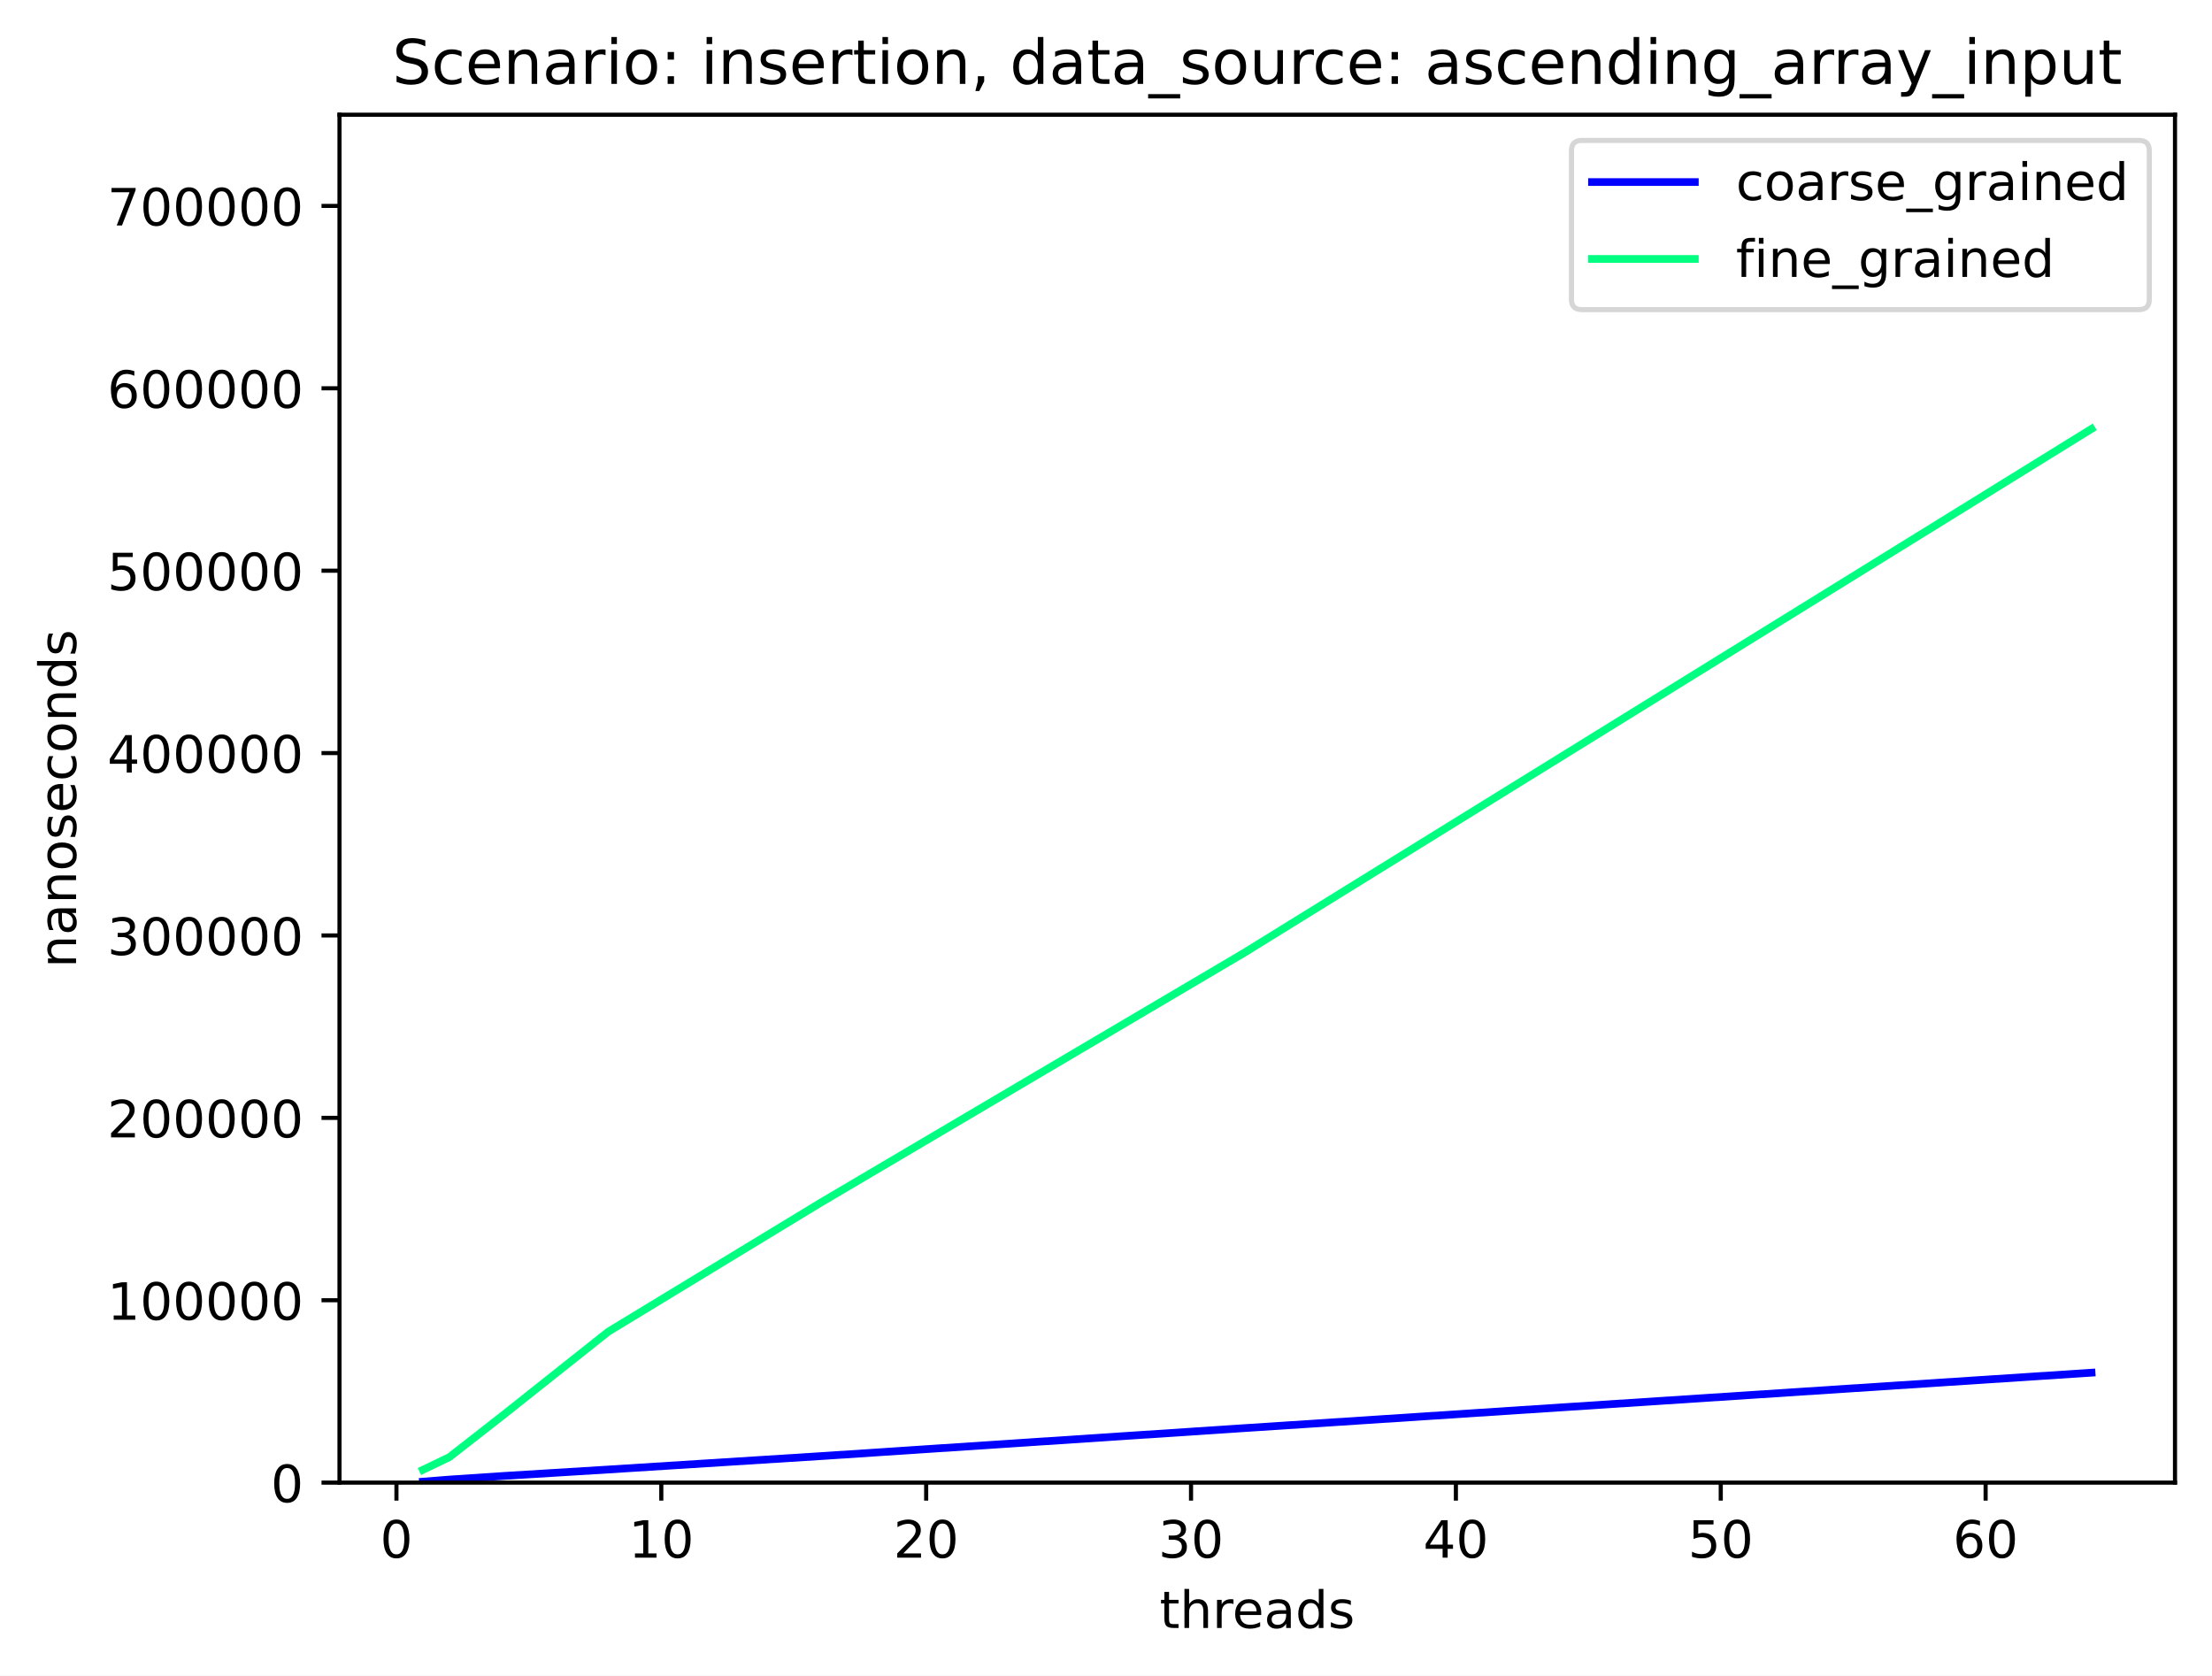
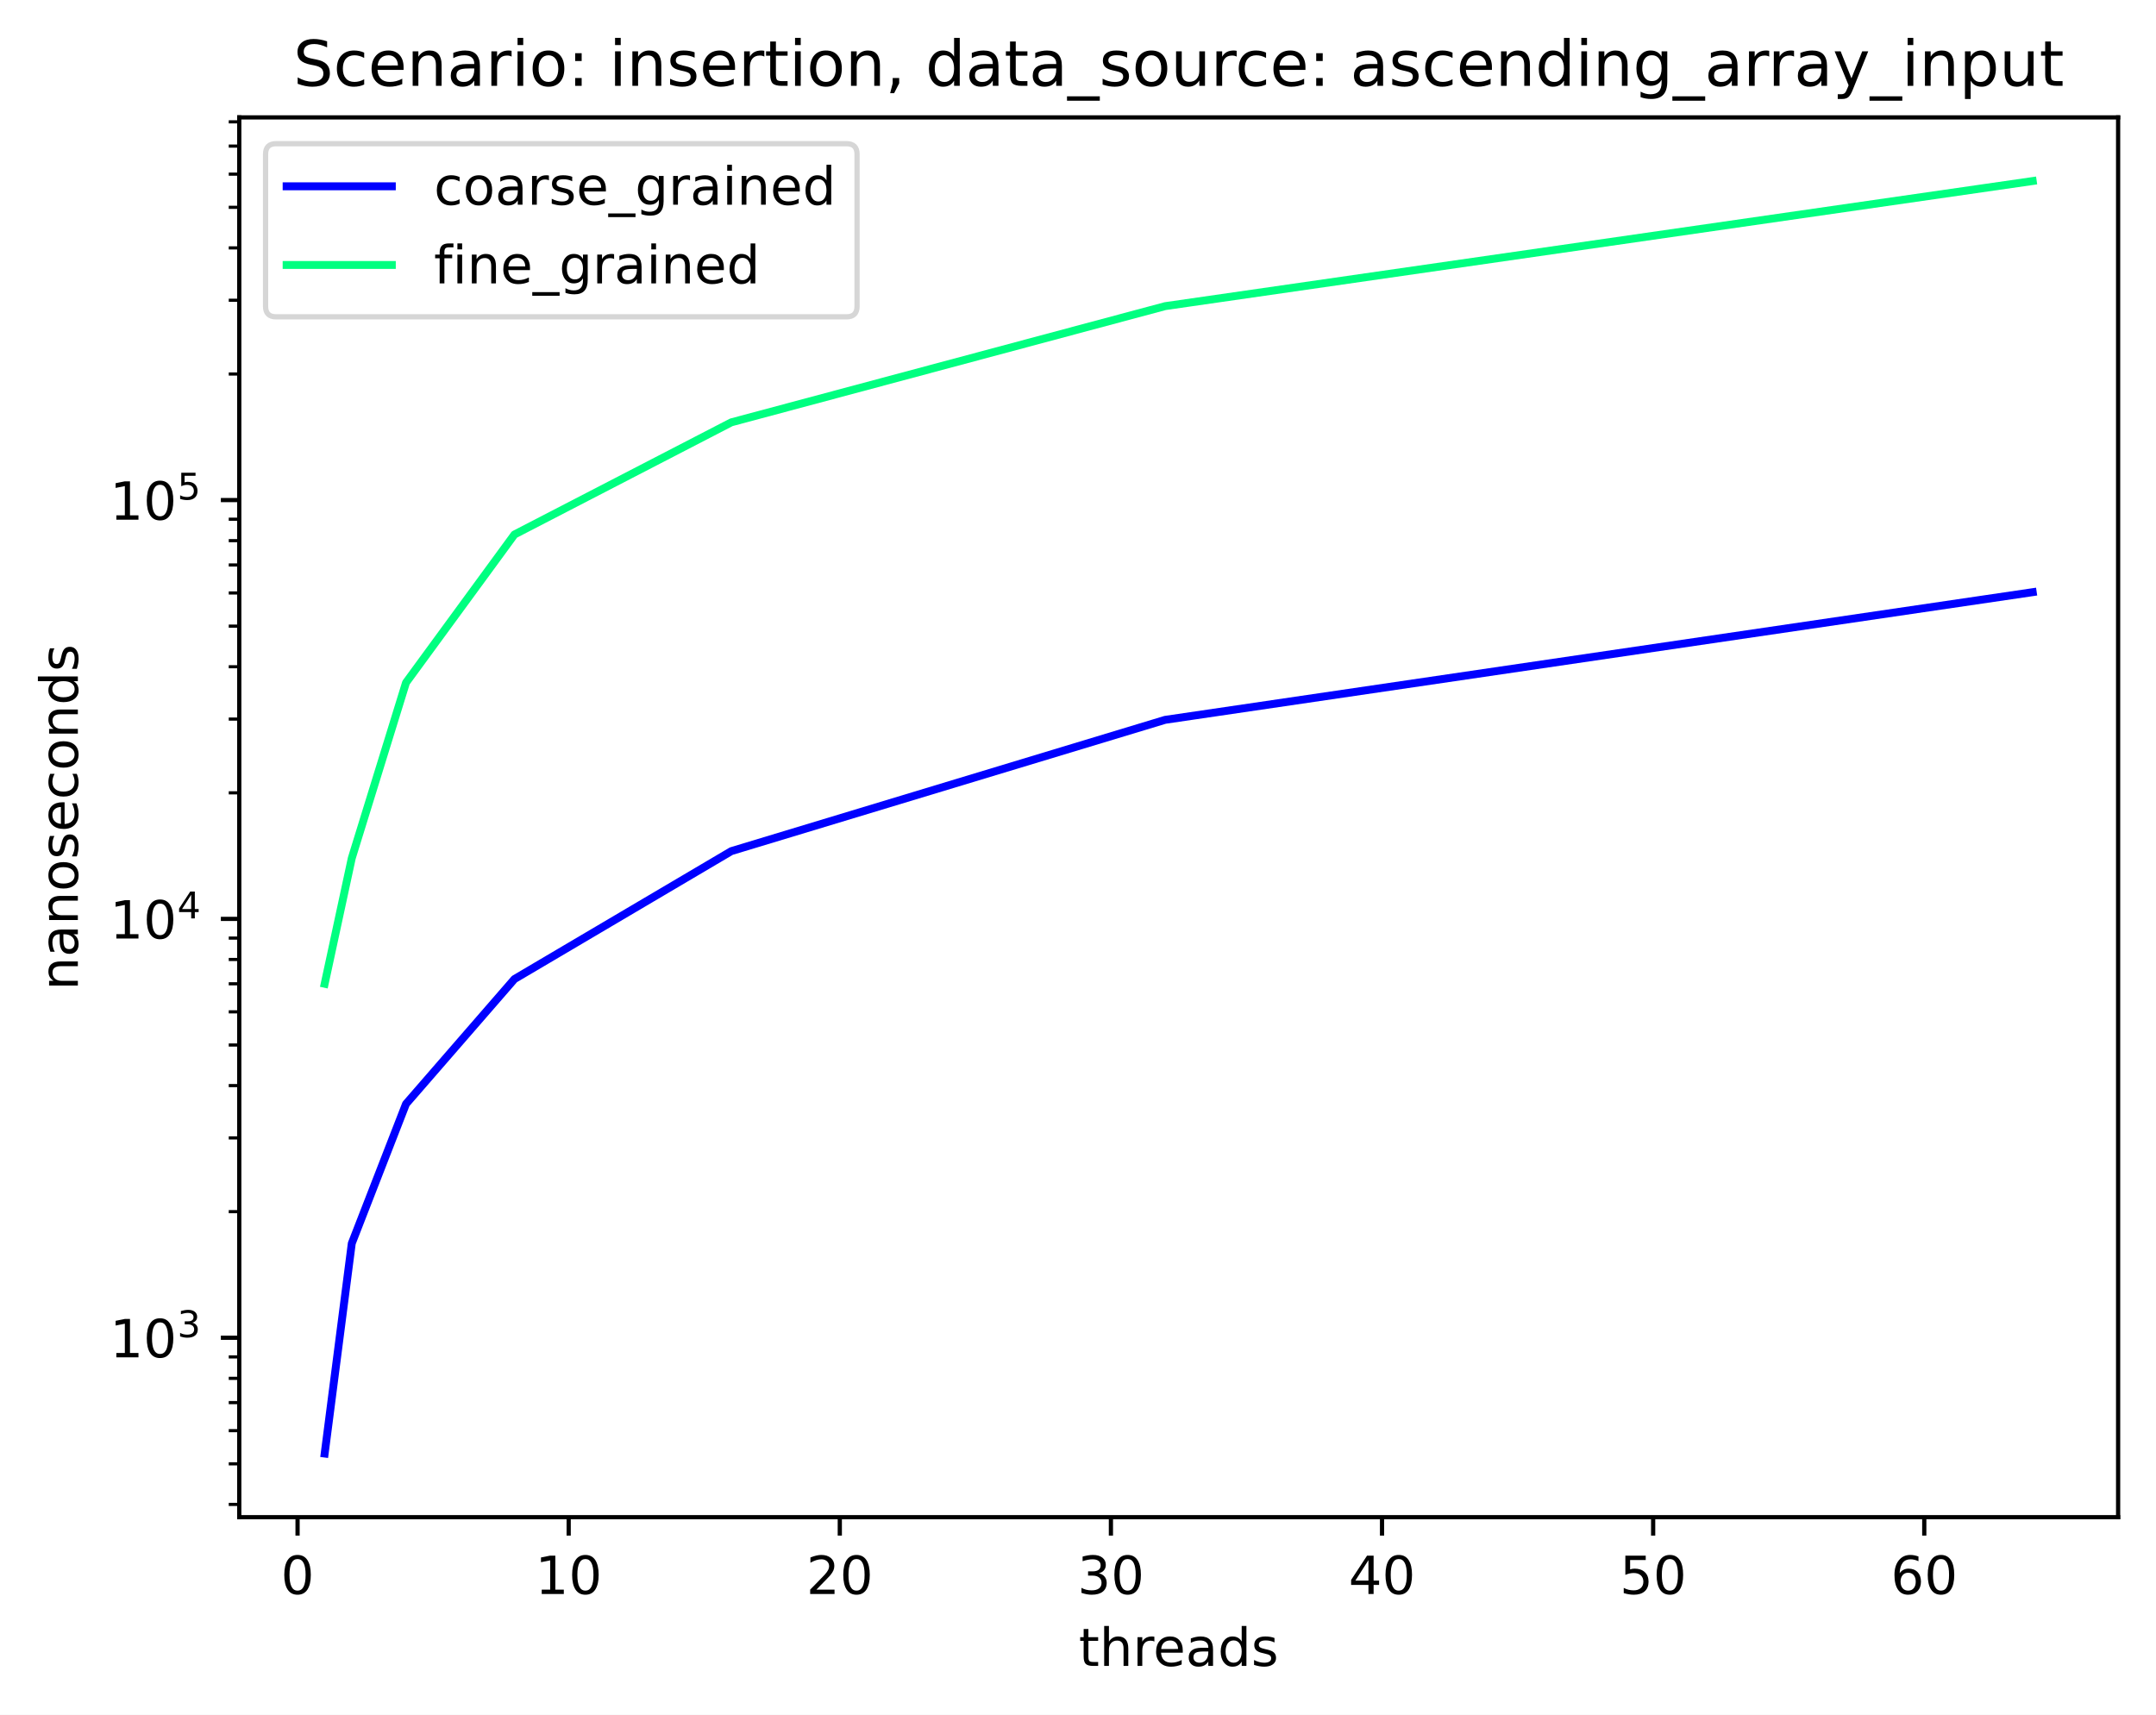
- <svg xmlns="http://www.w3.org/2000/svg" xmlns:xlink="http://www.w3.org/1999/xlink" height="325.986pt" version="1.1" viewBox="0 0 430.373 325.986" width="430.373pt">
+ <svg xmlns="http://www.w3.org/2000/svg" xmlns:xlink="http://www.w3.org/1999/xlink" height="325.986pt" version="1.1" viewBox="0 0 409.798 325.986" width="409.798pt">
  <defs>
    <style type="text/css">*{stroke-linecap:butt;stroke-linejoin:round;}</style>
  </defs>
  <g id="figure_1">
    <g id="patch_1">
-       <path d="M 0 325.986  L 430.373 325.986  L 430.373 0  L 0 0  z " style="fill:#ffffff;" />
+       <path d="M 0 325.986  L 409.798 325.986  L 409.798 0  L 0 0  z " style="fill:#ffffff;" />
    </g>
    <g id="axes_1">
      <g id="patch_2">
-         <path d="M 66.053 288.43  L 423.173 288.43  L 423.173 22.318  L 66.053 22.318  z " style="fill:#ffffff;" />
+         <path d="M 45.478 288.43  L 402.598 288.43  L 402.598 22.318  L 45.478 22.318  z " style="fill:#ffffff;" />
      </g>
      <g id="matplotlib.axis_1">
        <g id="xtick_1">
          <g id="line2d_1">
            <defs>
-               <path d="M 0 0  L 0 3.5  " id="m96fcfc1a68" style="stroke:#000000;stroke-width:0.8;" />
+               <path d="M 0 0  L 0 3.5  " id="mc94c760c18" style="stroke:#000000;stroke-width:0.8;" />
            </defs>
            <g>
-               <use style="stroke:#000000;stroke-width:0.8;" x="77.133" xlink:href="#m96fcfc1a68" y="288.43" />
+               <use style="stroke:#000000;stroke-width:0.8;" x="56.558" xlink:href="#mc94c760c18" y="288.43" />
            </g>
          </g>
          <g id="text_1">
-             <g transform="translate(73.95136 303.0286)scale(0.1 -0.1)">
+             <g transform="translate(53.37636 303.0286)scale(0.1 -0.1)">
              <defs>
                <path d="M 2034 4250  Q 1547 4250 1301 3770  Q 1056 3291 1056 2328  Q 1056 1369 1301 889  Q 1547 409 2034 409  Q 2525 409 2770 889  Q 3016 1369 3016 2328  Q 3016 3291 2770 3770  Q 2525 4250 2034 4250  z M 2034 4750  Q 2819 4750 3233 4129  Q 3647 3509 3647 2328  Q 3647 1150 3233 529  Q 2819 -91 2034 -91  Q 1250 -91 836 529  Q 422 1150 422 2328  Q 422 3509 836 4129  Q 1250 4750 2034 4750  z " id="DejaVuSans-30" transform="scale(0.015625)" />
              </defs>
              <use xlink:href="#DejaVuSans-30" />
            </g>
          </g>
        </g>
        <g id="xtick_2">
          <g id="line2d_2">
            <g>
-               <use style="stroke:#000000;stroke-width:0.8;" x="128.665" xlink:href="#m96fcfc1a68" y="288.43" />
+               <use style="stroke:#000000;stroke-width:0.8;" x="108.09" xlink:href="#mc94c760c18" y="288.43" />
            </g>
          </g>
          <g id="text_2">
-             <g transform="translate(122.3026 303.0286)scale(0.1 -0.1)">
+             <g transform="translate(101.7276 303.0286)scale(0.1 -0.1)">
              <defs>
                <path d="M 794 531  L 1825 531  L 1825 4091  L 703 3866  L 703 4441  L 1819 4666  L 2450 4666  L 2450 531  L 3481 531  L 3481 0  L 794 0  L 794 531  z " id="DejaVuSans-31" transform="scale(0.015625)" />
              </defs>
              <use xlink:href="#DejaVuSans-31" />
              <use x="63.623" xlink:href="#DejaVuSans-30" />
            </g>
          </g>
        </g>
        <g id="xtick_3">
          <g id="line2d_3">
            <g>
-               <use style="stroke:#000000;stroke-width:0.8;" x="180.198" xlink:href="#m96fcfc1a68" y="288.43" />
+               <use style="stroke:#000000;stroke-width:0.8;" x="159.623" xlink:href="#mc94c760c18" y="288.43" />
            </g>
          </g>
          <g id="text_3">
-             <g transform="translate(173.835 303.0286)scale(0.1 -0.1)">
+             <g transform="translate(153.26 303.0286)scale(0.1 -0.1)">
              <defs>
                <path d="M 1228 531  L 3431 531  L 3431 0  L 469 0  L 469 531  Q 828 903 1448 1529  Q 2069 2156 2228 2338  Q 2531 2678 2651 2914  Q 2772 3150 2772 3378  Q 2772 3750 2511 3984  Q 2250 4219 1831 4219  Q 1534 4219 1204 4116  Q 875 4013 500 3803  L 500 4441  Q 881 4594 1212 4672  Q 1544 4750 1819 4750  Q 2544 4750 2975 4387  Q 3406 4025 3406 3419  Q 3406 3131 3298 2873  Q 3191 2616 2906 2266  Q 2828 2175 2409 1742  Q 1991 1309 1228 531  z " id="DejaVuSans-32" transform="scale(0.015625)" />
              </defs>
              <use xlink:href="#DejaVuSans-32" />
              <use x="63.623" xlink:href="#DejaVuSans-30" />
            </g>
          </g>
        </g>
        <g id="xtick_4">
          <g id="line2d_4">
            <g>
-               <use style="stroke:#000000;stroke-width:0.8;" x="231.73" xlink:href="#m96fcfc1a68" y="288.43" />
+               <use style="stroke:#000000;stroke-width:0.8;" x="211.155" xlink:href="#mc94c760c18" y="288.43" />
            </g>
          </g>
          <g id="text_4">
-             <g transform="translate(225.3675 303.0286)scale(0.1 -0.1)">
+             <g transform="translate(204.7925 303.0286)scale(0.1 -0.1)">
              <defs>
                <path d="M 2597 2516  Q 3050 2419 3304 2112  Q 3559 1806 3559 1356  Q 3559 666 3084 287  Q 2609 -91 1734 -91  Q 1441 -91 1130 -33  Q 819 25 488 141  L 488 750  Q 750 597 1062 519  Q 1375 441 1716 441  Q 2309 441 2620 675  Q 2931 909 2931 1356  Q 2931 1769 2642 2001  Q 2353 2234 1838 2234  L 1294 2234  L 1294 2753  L 1863 2753  Q 2328 2753 2575 2939  Q 2822 3125 2822 3475  Q 2822 3834 2567 4026  Q 2313 4219 1838 4219  Q 1578 4219 1281 4162  Q 984 4106 628 3988  L 628 4550  Q 988 4650 1302 4700  Q 1616 4750 1894 4750  Q 2613 4750 3031 4423  Q 3450 4097 3450 3541  Q 3450 3153 3228 2886  Q 3006 2619 2597 2516  z " id="DejaVuSans-33" transform="scale(0.015625)" />
              </defs>
              <use xlink:href="#DejaVuSans-33" />
              <use x="63.623" xlink:href="#DejaVuSans-30" />
            </g>
          </g>
        </g>
        <g id="xtick_5">
          <g id="line2d_5">
            <g>
-               <use style="stroke:#000000;stroke-width:0.8;" x="283.262" xlink:href="#m96fcfc1a68" y="288.43" />
+               <use style="stroke:#000000;stroke-width:0.8;" x="262.687" xlink:href="#mc94c760c18" y="288.43" />
            </g>
          </g>
          <g id="text_5">
-             <g transform="translate(276.9 303.0286)scale(0.1 -0.1)">
+             <g transform="translate(256.325 303.0286)scale(0.1 -0.1)">
              <defs>
                <path d="M 2419 4116  L 825 1625  L 2419 1625  L 2419 4116  z M 2253 4666  L 3047 4666  L 3047 1625  L 3713 1625  L 3713 1100  L 3047 1100  L 3047 0  L 2419 0  L 2419 1100  L 313 1100  L 313 1709  L 2253 4666  z " id="DejaVuSans-34" transform="scale(0.015625)" />
              </defs>
              <use xlink:href="#DejaVuSans-34" />
              <use x="63.623" xlink:href="#DejaVuSans-30" />
            </g>
          </g>
        </g>
        <g id="xtick_6">
          <g id="line2d_6">
            <g>
-               <use style="stroke:#000000;stroke-width:0.8;" x="334.795" xlink:href="#m96fcfc1a68" y="288.43" />
+               <use style="stroke:#000000;stroke-width:0.8;" x="314.22" xlink:href="#mc94c760c18" y="288.43" />
            </g>
          </g>
          <g id="text_6">
-             <g transform="translate(328.4324 303.0286)scale(0.1 -0.1)">
+             <g transform="translate(307.8574 303.0286)scale(0.1 -0.1)">
              <defs>
                <path d="M 691 4666  L 3169 4666  L 3169 4134  L 1269 4134  L 1269 2991  Q 1406 3038 1543 3061  Q 1681 3084 1819 3084  Q 2600 3084 3056 2656  Q 3513 2228 3513 1497  Q 3513 744 3044 326  Q 2575 -91 1722 -91  Q 1428 -91 1123 -41  Q 819 9 494 109  L 494 744  Q 775 591 1075 516  Q 1375 441 1709 441  Q 2250 441 2565 725  Q 2881 1009 2881 1497  Q 2881 1984 2565 2268  Q 2250 2553 1709 2553  Q 1456 2553 1204 2497  Q 953 2441 691 2322  L 691 4666  z " id="DejaVuSans-35" transform="scale(0.015625)" />
              </defs>
              <use xlink:href="#DejaVuSans-35" />
              <use x="63.623" xlink:href="#DejaVuSans-30" />
            </g>
          </g>
        </g>
        <g id="xtick_7">
          <g id="line2d_7">
            <g>
-               <use style="stroke:#000000;stroke-width:0.8;" x="386.327" xlink:href="#m96fcfc1a68" y="288.43" />
+               <use style="stroke:#000000;stroke-width:0.8;" x="365.752" xlink:href="#mc94c760c18" y="288.43" />
            </g>
          </g>
          <g id="text_7">
-             <g transform="translate(379.9649 303.0286)scale(0.1 -0.1)">
+             <g transform="translate(359.3899 303.0286)scale(0.1 -0.1)">
              <defs>
                <path d="M 2113 2584  Q 1688 2584 1439 2293  Q 1191 2003 1191 1497  Q 1191 994 1439 701  Q 1688 409 2113 409  Q 2538 409 2786 701  Q 3034 994 3034 1497  Q 3034 2003 2786 2293  Q 2538 2584 2113 2584  z M 3366 4563  L 3366 3988  Q 3128 4100 2886 4159  Q 2644 4219 2406 4219  Q 1781 4219 1451 3797  Q 1122 3375 1075 2522  Q 1259 2794 1537 2939  Q 1816 3084 2150 3084  Q 2853 3084 3261 2657  Q 3669 2231 3669 1497  Q 3669 778 3244 343  Q 2819 -91 2113 -91  Q 1303 -91 875 529  Q 447 1150 447 2328  Q 447 3434 972 4092  Q 1497 4750 2381 4750  Q 2619 4750 2861 4703  Q 3103 4656 3366 4563  z " id="DejaVuSans-36" transform="scale(0.015625)" />
              </defs>
              <use xlink:href="#DejaVuSans-36" />
              <use x="63.623" xlink:href="#DejaVuSans-30" />
            </g>
          </g>
        </g>
        <g id="text_8">
-           <g transform="translate(225.6217 316.7067)scale(0.1 -0.1)">
+           <g transform="translate(205.0467 316.7067)scale(0.1 -0.1)">
            <defs>
              <path d="M 1172 4494  L 1172 3500  L 2356 3500  L 2356 3053  L 1172 3053  L 1172 1153  Q 1172 725 1289 603  Q 1406 481 1766 481  L 2356 481  L 2356 0  L 1766 0  Q 1100 0 847 248  Q 594 497 594 1153  L 594 3053  L 172 3053  L 172 3500  L 594 3500  L 594 4494  L 1172 4494  z " id="DejaVuSans-74" transform="scale(0.015625)" />
              <path d="M 3513 2113  L 3513 0  L 2938 0  L 2938 2094  Q 2938 2591 2744 2837  Q 2550 3084 2163 3084  Q 1697 3084 1428 2787  Q 1159 2491 1159 1978  L 1159 0  L 581 0  L 581 4863  L 1159 4863  L 1159 2956  Q 1366 3272 1645 3428  Q 1925 3584 2291 3584  Q 2894 3584 3203 3211  Q 3513 2838 3513 2113  z " id="DejaVuSans-68" transform="scale(0.015625)" />
              <path d="M 2631 2963  Q 2534 3019 2420 3045  Q 2306 3072 2169 3072  Q 1681 3072 1420 2755  Q 1159 2438 1159 1844  L 1159 0  L 581 0  L 581 3500  L 1159 3500  L 1159 2956  Q 1341 3275 1631 3429  Q 1922 3584 2338 3584  Q 2397 3584 2469 3576  Q 2541 3569 2628 3553  L 2631 2963  z " id="DejaVuSans-72" transform="scale(0.015625)" />
              <path d="M 3597 1894  L 3597 1613  L 953 1613  Q 991 1019 1311 708  Q 1631 397 2203 397  Q 2534 397 2845 478  Q 3156 559 3463 722  L 3463 178  Q 3153 47 2828 -22  Q 2503 -91 2169 -91  Q 1331 -91 842 396  Q 353 884 353 1716  Q 353 2575 817 3079  Q 1281 3584 2069 3584  Q 2775 3584 3186 3129  Q 3597 2675 3597 1894  z M 3022 2063  Q 3016 2534 2758 2815  Q 2500 3097 2075 3097  Q 1594 3097 1305 2825  Q 1016 2553 972 2059  L 3022 2063  z " id="DejaVuSans-65" transform="scale(0.015625)" />
              <path d="M 2194 1759  Q 1497 1759 1228 1600  Q 959 1441 959 1056  Q 959 750 1161 570  Q 1363 391 1709 391  Q 2188 391 2477 730  Q 2766 1069 2766 1631  L 2766 1759  L 2194 1759  z M 3341 1997  L 3341 0  L 2766 0  L 2766 531  Q 2569 213 2275 61  Q 1981 -91 1556 -91  Q 1019 -91 701 211  Q 384 513 384 1019  Q 384 1609 779 1909  Q 1175 2209 1959 2209  L 2766 2209  L 2766 2266  Q 2766 2663 2505 2880  Q 2244 3097 1772 3097  Q 1472 3097 1187 3025  Q 903 2953 641 2809  L 641 3341  Q 956 3463 1253 3523  Q 1550 3584 1831 3584  Q 2591 3584 2966 3190  Q 3341 2797 3341 1997  z " id="DejaVuSans-61" transform="scale(0.015625)" />
              <path d="M 2906 2969  L 2906 4863  L 3481 4863  L 3481 0  L 2906 0  L 2906 525  Q 2725 213 2448 61  Q 2172 -91 1784 -91  Q 1150 -91 751 415  Q 353 922 353 1747  Q 353 2572 751 3078  Q 1150 3584 1784 3584  Q 2172 3584 2448 3432  Q 2725 3281 2906 2969  z M 947 1747  Q 947 1113 1208 752  Q 1469 391 1925 391  Q 2381 391 2643 752  Q 2906 1113 2906 1747  Q 2906 2381 2643 2742  Q 2381 3103 1925 3103  Q 1469 3103 1208 2742  Q 947 2381 947 1747  z " id="DejaVuSans-64" transform="scale(0.015625)" />
              <path d="M 2834 3397  L 2834 2853  Q 2591 2978 2328 3040  Q 2066 3103 1784 3103  Q 1356 3103 1142 2972  Q 928 2841 928 2578  Q 928 2378 1081 2264  Q 1234 2150 1697 2047  L 1894 2003  Q 2506 1872 2764 1633  Q 3022 1394 3022 966  Q 3022 478 2636 193  Q 2250 -91 1575 -91  Q 1294 -91 989 -36  Q 684 19 347 128  L 347 722  Q 666 556 975 473  Q 1284 391 1588 391  Q 1994 391 2212 530  Q 2431 669 2431 922  Q 2431 1156 2273 1281  Q 2116 1406 1581 1522  L 1381 1569  Q 847 1681 609 1914  Q 372 2147 372 2553  Q 372 3047 722 3315  Q 1072 3584 1716 3584  Q 2034 3584 2315 3537  Q 2597 3491 2834 3397  z " id="DejaVuSans-73" transform="scale(0.015625)" />
            </defs>
            <use xlink:href="#DejaVuSans-74" />
            <use x="39.209" xlink:href="#DejaVuSans-68" />
            <use x="102.588" xlink:href="#DejaVuSans-72" />
            <use x="141.451" xlink:href="#DejaVuSans-65" />
            <use x="202.975" xlink:href="#DejaVuSans-61" />
            <use x="264.254" xlink:href="#DejaVuSans-64" />
            <use x="327.73" xlink:href="#DejaVuSans-73" />
          </g>
        </g>
      </g>
      <g id="matplotlib.axis_2">
        <g id="ytick_1">
          <g id="line2d_8">
            <defs>
-               <path d="M 0 0  L -3.5 0  " id="ma8786ecc64" style="stroke:#000000;stroke-width:0.8;" />
+               <path d="M 0 0  L -3.5 0  " id="m568b07c6c7" style="stroke:#000000;stroke-width:0.8;" />
            </defs>
            <g>
-               <use style="stroke:#000000;stroke-width:0.8;" x="66.053" xlink:href="#ma8786ecc64" y="288.43" />
+               <use style="stroke:#000000;stroke-width:0.8;" x="45.478" xlink:href="#m568b07c6c7" y="254.315" />
            </g>
          </g>
          <g id="text_9">
-             <g transform="translate(52.69062 292.2293)scale(0.1 -0.1)">
-               <use xlink:href="#DejaVuSans-30" />
+             <g transform="translate(20.87813 258.1138)scale(0.1 -0.1)">
+               <use transform="translate(0 0.765625)" xlink:href="#DejaVuSans-31" />
+               <use transform="translate(63.62305 0.765625)" xlink:href="#DejaVuSans-30" />
+               <use transform="translate(128.2031 39.04688)scale(0.7)" xlink:href="#DejaVuSans-33" />
            </g>
          </g>
        </g>
        <g id="ytick_2">
          <g id="line2d_9">
            <g>
-               <use style="stroke:#000000;stroke-width:0.8;" x="66.053" xlink:href="#ma8786ecc64" y="252.949" />
+               <use style="stroke:#000000;stroke-width:0.8;" x="45.478" xlink:href="#m568b07c6c7" y="174.691" />
            </g>
          </g>
          <g id="text_10">
-             <g transform="translate(20.87813 256.7477)scale(0.1 -0.1)">
-               <use xlink:href="#DejaVuSans-31" />
-               <use x="63.623" xlink:href="#DejaVuSans-30" />
-               <use x="127.246" xlink:href="#DejaVuSans-30" />
-               <use x="190.869" xlink:href="#DejaVuSans-30" />
-               <use x="254.492" xlink:href="#DejaVuSans-30" />
-               <use x="318.115" xlink:href="#DejaVuSans-30" />
+             <g transform="translate(20.87813 178.49)scale(0.1 -0.1)">
+               <use transform="translate(0 0.684375)" xlink:href="#DejaVuSans-31" />
+               <use transform="translate(63.62305 0.684375)" xlink:href="#DejaVuSans-30" />
+               <use transform="translate(128.2031 38.96563)scale(0.7)" xlink:href="#DejaVuSans-34" />
            </g>
          </g>
        </g>
        <g id="ytick_3">
          <g id="line2d_10">
            <g>
-               <use style="stroke:#000000;stroke-width:0.8;" x="66.053" xlink:href="#ma8786ecc64" y="217.467" />
+               <use style="stroke:#000000;stroke-width:0.8;" x="45.478" xlink:href="#m568b07c6c7" y="95.067" />
            </g>
          </g>
          <g id="text_11">
-             <g transform="translate(20.87813 221.2661)scale(0.1 -0.1)">
-               <use xlink:href="#DejaVuSans-32" />
-               <use x="63.623" xlink:href="#DejaVuSans-30" />
-               <use x="127.246" xlink:href="#DejaVuSans-30" />
-               <use x="190.869" xlink:href="#DejaVuSans-30" />
-               <use x="254.492" xlink:href="#DejaVuSans-30" />
-               <use x="318.115" xlink:href="#DejaVuSans-30" />
+             <g transform="translate(20.87813 98.86626)scale(0.1 -0.1)">
+               <use transform="translate(0 0.684375)" xlink:href="#DejaVuSans-31" />
+               <use transform="translate(63.62305 0.684375)" xlink:href="#DejaVuSans-30" />
+               <use transform="translate(128.2031 38.96563)scale(0.7)" xlink:href="#DejaVuSans-35" />
            </g>
          </g>
        </g>
        <g id="ytick_4">
          <g id="line2d_11">
-             <g>
-               <use style="stroke:#000000;stroke-width:0.8;" x="66.053" xlink:href="#ma8786ecc64" y="181.985" />
-             </g>
-           </g>
-           <g id="text_12">
-             <g transform="translate(20.87813 185.7845)scale(0.1 -0.1)">
-               <use xlink:href="#DejaVuSans-33" />
-               <use x="63.623" xlink:href="#DejaVuSans-30" />
-               <use x="127.246" xlink:href="#DejaVuSans-30" />
-               <use x="190.869" xlink:href="#DejaVuSans-30" />
-               <use x="254.492" xlink:href="#DejaVuSans-30" />
-               <use x="318.115" xlink:href="#DejaVuSans-30" />
+             <defs>
+               <path d="M 0 0  L -2 0  " id="m4a8e1de67c" style="stroke:#000000;stroke-width:0.6;" />
+             </defs>
+             <g>
+               <use style="stroke:#000000;stroke-width:0.6;" x="45.478" xlink:href="#m4a8e1de67c" y="286" />
            </g>
          </g>
        </g>
        <g id="ytick_5">
          <g id="line2d_12">
            <g>
-               <use style="stroke:#000000;stroke-width:0.8;" x="66.053" xlink:href="#ma8786ecc64" y="146.504" />
-             </g>
-           </g>
-           <g id="text_13">
-             <g transform="translate(20.87813 150.3029)scale(0.1 -0.1)">
-               <use xlink:href="#DejaVuSans-34" />
-               <use x="63.623" xlink:href="#DejaVuSans-30" />
-               <use x="127.246" xlink:href="#DejaVuSans-30" />
-               <use x="190.869" xlink:href="#DejaVuSans-30" />
-               <use x="254.492" xlink:href="#DejaVuSans-30" />
-               <use x="318.115" xlink:href="#DejaVuSans-30" />
+               <use style="stroke:#000000;stroke-width:0.6;" x="45.478" xlink:href="#m4a8e1de67c" y="278.284" />
            </g>
          </g>
        </g>
        <g id="ytick_6">
          <g id="line2d_13">
            <g>
-               <use style="stroke:#000000;stroke-width:0.8;" x="66.053" xlink:href="#ma8786ecc64" y="111.022" />
-             </g>
-           </g>
-           <g id="text_14">
-             <g transform="translate(20.87813 114.8213)scale(0.1 -0.1)">
-               <use xlink:href="#DejaVuSans-35" />
-               <use x="63.623" xlink:href="#DejaVuSans-30" />
-               <use x="127.246" xlink:href="#DejaVuSans-30" />
-               <use x="190.869" xlink:href="#DejaVuSans-30" />
-               <use x="254.492" xlink:href="#DejaVuSans-30" />
-               <use x="318.115" xlink:href="#DejaVuSans-30" />
+               <use style="stroke:#000000;stroke-width:0.6;" x="45.478" xlink:href="#m4a8e1de67c" y="271.979" />
            </g>
          </g>
        </g>
        <g id="ytick_7">
          <g id="line2d_14">
            <g>
-               <use style="stroke:#000000;stroke-width:0.8;" x="66.053" xlink:href="#ma8786ecc64" y="75.541" />
-             </g>
-           </g>
-           <g id="text_15">
-             <g transform="translate(20.87813 79.33974)scale(0.1 -0.1)">
-               <use xlink:href="#DejaVuSans-36" />
-               <use x="63.623" xlink:href="#DejaVuSans-30" />
-               <use x="127.246" xlink:href="#DejaVuSans-30" />
-               <use x="190.869" xlink:href="#DejaVuSans-30" />
-               <use x="254.492" xlink:href="#DejaVuSans-30" />
-               <use x="318.115" xlink:href="#DejaVuSans-30" />
+               <use style="stroke:#000000;stroke-width:0.6;" x="45.478" xlink:href="#m4a8e1de67c" y="266.648" />
            </g>
          </g>
        </g>
        <g id="ytick_8">
          <g id="line2d_15">
            <g>
-               <use style="stroke:#000000;stroke-width:0.8;" x="66.053" xlink:href="#ma8786ecc64" y="40.059" />
-             </g>
-           </g>
-           <g id="text_16">
-             <g transform="translate(20.87813 43.85814)scale(0.1 -0.1)">
-               <defs>
-                 <path d="M 525 4666  L 3525 4666  L 3525 4397  L 1831 0  L 1172 0  L 2766 4134  L 525 4134  L 525 4666  z " id="DejaVuSans-37" transform="scale(0.015625)" />
-               </defs>
-               <use xlink:href="#DejaVuSans-37" />
-               <use x="63.623" xlink:href="#DejaVuSans-30" />
-               <use x="127.246" xlink:href="#DejaVuSans-30" />
-               <use x="190.869" xlink:href="#DejaVuSans-30" />
-               <use x="254.492" xlink:href="#DejaVuSans-30" />
-               <use x="318.115" xlink:href="#DejaVuSans-30" />
-             </g>
-           </g>
-         </g>
-         <g id="text_17">
+               <use style="stroke:#000000;stroke-width:0.6;" x="45.478" xlink:href="#m4a8e1de67c" y="262.031" />
+             </g>
+           </g>
+         </g>
+         <g id="ytick_9">
+           <g id="line2d_16">
+             <g>
+               <use style="stroke:#000000;stroke-width:0.6;" x="45.478" xlink:href="#m4a8e1de67c" y="257.958" />
+             </g>
+           </g>
+         </g>
+         <g id="ytick_10">
+           <g id="line2d_17">
+             <g>
+               <use style="stroke:#000000;stroke-width:0.6;" x="45.478" xlink:href="#m4a8e1de67c" y="230.345" />
+             </g>
+           </g>
+         </g>
+         <g id="ytick_11">
+           <g id="line2d_18">
+             <g>
+               <use style="stroke:#000000;stroke-width:0.6;" x="45.478" xlink:href="#m4a8e1de67c" y="216.324" />
+             </g>
+           </g>
+         </g>
+         <g id="ytick_12">
+           <g id="line2d_19">
+             <g>
+               <use style="stroke:#000000;stroke-width:0.6;" x="45.478" xlink:href="#m4a8e1de67c" y="206.376" />
+             </g>
+           </g>
+         </g>
+         <g id="ytick_13">
+           <g id="line2d_20">
+             <g>
+               <use style="stroke:#000000;stroke-width:0.6;" x="45.478" xlink:href="#m4a8e1de67c" y="198.66" />
+             </g>
+           </g>
+         </g>
+         <g id="ytick_14">
+           <g id="line2d_21">
+             <g>
+               <use style="stroke:#000000;stroke-width:0.6;" x="45.478" xlink:href="#m4a8e1de67c" y="192.355" />
+             </g>
+           </g>
+         </g>
+         <g id="ytick_15">
+           <g id="line2d_22">
+             <g>
+               <use style="stroke:#000000;stroke-width:0.6;" x="45.478" xlink:href="#m4a8e1de67c" y="187.025" />
+             </g>
+           </g>
+         </g>
+         <g id="ytick_16">
+           <g id="line2d_23">
+             <g>
+               <use style="stroke:#000000;stroke-width:0.6;" x="45.478" xlink:href="#m4a8e1de67c" y="182.407" />
+             </g>
+           </g>
+         </g>
+         <g id="ytick_17">
+           <g id="line2d_24">
+             <g>
+               <use style="stroke:#000000;stroke-width:0.6;" x="45.478" xlink:href="#m4a8e1de67c" y="178.334" />
+             </g>
+           </g>
+         </g>
+         <g id="ytick_18">
+           <g id="line2d_25">
+             <g>
+               <use style="stroke:#000000;stroke-width:0.6;" x="45.478" xlink:href="#m4a8e1de67c" y="150.722" />
+             </g>
+           </g>
+         </g>
+         <g id="ytick_19">
+           <g id="line2d_26">
+             <g>
+               <use style="stroke:#000000;stroke-width:0.6;" x="45.478" xlink:href="#m4a8e1de67c" y="136.701" />
+             </g>
+           </g>
+         </g>
+         <g id="ytick_20">
+           <g id="line2d_27">
+             <g>
+               <use style="stroke:#000000;stroke-width:0.6;" x="45.478" xlink:href="#m4a8e1de67c" y="126.753" />
+             </g>
+           </g>
+         </g>
+         <g id="ytick_21">
+           <g id="line2d_28">
+             <g>
+               <use style="stroke:#000000;stroke-width:0.6;" x="45.478" xlink:href="#m4a8e1de67c" y="119.036" />
+             </g>
+           </g>
+         </g>
+         <g id="ytick_22">
+           <g id="line2d_29">
+             <g>
+               <use style="stroke:#000000;stroke-width:0.6;" x="45.478" xlink:href="#m4a8e1de67c" y="112.731" />
+             </g>
+           </g>
+         </g>
+         <g id="ytick_23">
+           <g id="line2d_30">
+             <g>
+               <use style="stroke:#000000;stroke-width:0.6;" x="45.478" xlink:href="#m4a8e1de67c" y="107.401" />
+             </g>
+           </g>
+         </g>
+         <g id="ytick_24">
+           <g id="line2d_31">
+             <g>
+               <use style="stroke:#000000;stroke-width:0.6;" x="45.478" xlink:href="#m4a8e1de67c" y="102.783" />
+             </g>
+           </g>
+         </g>
+         <g id="ytick_25">
+           <g id="line2d_32">
+             <g>
+               <use style="stroke:#000000;stroke-width:0.6;" x="45.478" xlink:href="#m4a8e1de67c" y="98.71" />
+             </g>
+           </g>
+         </g>
+         <g id="ytick_26">
+           <g id="line2d_33">
+             <g>
+               <use style="stroke:#000000;stroke-width:0.6;" x="45.478" xlink:href="#m4a8e1de67c" y="71.098" />
+             </g>
+           </g>
+         </g>
+         <g id="ytick_27">
+           <g id="line2d_34">
+             <g>
+               <use style="stroke:#000000;stroke-width:0.6;" x="45.478" xlink:href="#m4a8e1de67c" y="57.077" />
+             </g>
+           </g>
+         </g>
+         <g id="ytick_28">
+           <g id="line2d_35">
+             <g>
+               <use style="stroke:#000000;stroke-width:0.6;" x="45.478" xlink:href="#m4a8e1de67c" y="47.129" />
+             </g>
+           </g>
+         </g>
+         <g id="ytick_29">
+           <g id="line2d_36">
+             <g>
+               <use style="stroke:#000000;stroke-width:0.6;" x="45.478" xlink:href="#m4a8e1de67c" y="39.412" />
+             </g>
+           </g>
+         </g>
+         <g id="ytick_30">
+           <g id="line2d_37">
+             <g>
+               <use style="stroke:#000000;stroke-width:0.6;" x="45.478" xlink:href="#m4a8e1de67c" y="33.108" />
+             </g>
+           </g>
+         </g>
+         <g id="ytick_31">
+           <g id="line2d_38">
+             <g>
+               <use style="stroke:#000000;stroke-width:0.6;" x="45.478" xlink:href="#m4a8e1de67c" y="27.777" />
+             </g>
+           </g>
+         </g>
+         <g id="ytick_32">
+           <g id="line2d_39">
+             <g>
+               <use style="stroke:#000000;stroke-width:0.6;" x="45.478" xlink:href="#m4a8e1de67c" y="23.16" />
+             </g>
+           </g>
+         </g>
+         <g id="text_12">
          <g transform="translate(14.79844 188.2726)rotate(-90)scale(0.1 -0.1)">
            <defs>
              <path d="M 3513 2113  L 3513 0  L 2938 0  L 2938 2094  Q 2938 2591 2744 2837  Q 2550 3084 2163 3084  Q 1697 3084 1428 2787  Q 1159 2491 1159 1978  L 1159 0  L 581 0  L 581 3500  L 1159 3500  L 1159 2956  Q 1366 3272 1645 3428  Q 1925 3584 2291 3584  Q 2894 3584 3203 3211  Q 3513 2838 3513 2113  z " id="DejaVuSans-6e" transform="scale(0.015625)" />
              <path d="M 1959 3097  Q 1497 3097 1228 2736  Q 959 2375 959 1747  Q 959 1119 1226 758  Q 1494 397 1959 397  Q 2419 397 2687 759  Q 2956 1122 2956 1747  Q 2956 2369 2687 2733  Q 2419 3097 1959 3097  z M 1959 3584  Q 2709 3584 3137 3096  Q 3566 2609 3566 1747  Q 3566 888 3137 398  Q 2709 -91 1959 -91  Q 1206 -91 779 398  Q 353 888 353 1747  Q 353 2609 779 3096  Q 1206 3584 1959 3584  z " id="DejaVuSans-6f" transform="scale(0.015625)" />
              <path d="M 3122 3366  L 3122 2828  Q 2878 2963 2633 3030  Q 2388 3097 2138 3097  Q 1578 3097 1268 2742  Q 959 2388 959 1747  Q 959 1106 1268 751  Q 1578 397 2138 397  Q 2388 397 2633 464  Q 2878 531 3122 666  L 3122 134  Q 2881 22 2623 -34  Q 2366 -91 2075 -91  Q 1284 -91 818 406  Q 353 903 353 1747  Q 353 2603 823 3093  Q 1294 3584 2113 3584  Q 2378 3584 2631 3529  Q 2884 3475 3122 3366  z " id="DejaVuSans-63" transform="scale(0.015625)" />
            </defs>
            <use xlink:href="#DejaVuSans-6e" />
            <use x="63.379" xlink:href="#DejaVuSans-61" />
            <use x="124.658" xlink:href="#DejaVuSans-6e" />
            <use x="188.037" xlink:href="#DejaVuSans-6f" />
            <use x="249.219" xlink:href="#DejaVuSans-73" />
            <use x="301.318" xlink:href="#DejaVuSans-65" />
            <use x="362.842" xlink:href="#DejaVuSans-63" />
            <use x="417.822" xlink:href="#DejaVuSans-6f" />
            <use x="479.004" xlink:href="#DejaVuSans-6e" />
            <use x="542.383" xlink:href="#DejaVuSans-64" />
            <use x="605.859" xlink:href="#DejaVuSans-73" />
          </g>
        </g>
      </g>
-       <g id="line2d_16">
-         <path clip-path="url(#p1b2d43fbe2)" d="M 82.286 288.242  L 87.439 287.834  L 97.746 287.147  L 118.359 285.881  L 159.585 283.28  L 242.037 277.831  L 406.94 267.045  " style="fill:none;stroke:#0000ff;stroke-linecap:square;stroke-width:1.5;" />
-       </g>
-       <g id="line2d_17">
-         <path clip-path="url(#p1b2d43fbe2)" d="M 82.286 285.946  L 87.439 283.475  L 97.746 275.427  L 118.359 259.069  L 159.585 234.029  L 242.037 185.389  L 406.94 83.433  " style="fill:none;stroke:#00ff80;stroke-linecap:square;stroke-width:1.5;" />
+       <g id="line2d_40">
+         <path clip-path="url(#p6de8458b40)" d="M 61.711 276.334  L 66.864 236.375  L 77.171 209.866  L 97.784 186.127  L 139.01 161.804  L 221.462 136.847  L 386.365 112.576  " style="fill:none;stroke:#0000ff;stroke-linecap:square;stroke-width:1.5;" />
+       </g>
+       <g id="line2d_41">
+         <path clip-path="url(#p6de8458b40)" d="M 61.711 187.025  L 66.864 163.142  L 77.171 129.779  L 97.784 101.615  L 139.01 80.288  L 221.462 58.201  L 386.365 34.414  " style="fill:none;stroke:#00ff80;stroke-linecap:square;stroke-width:1.5;" />
      </g>
      <g id="patch_3">
-         <path d="M 66.053 288.43  L 66.053 22.318  " style="fill:none;stroke:#000000;stroke-linecap:square;stroke-linejoin:miter;stroke-width:0.8;" />
+         <path d="M 45.478 288.43  L 45.478 22.318  " style="fill:none;stroke:#000000;stroke-linecap:square;stroke-linejoin:miter;stroke-width:0.8;" />
      </g>
      <g id="patch_4">
-         <path d="M 423.173 288.43  L 423.173 22.318  " style="fill:none;stroke:#000000;stroke-linecap:square;stroke-linejoin:miter;stroke-width:0.8;" />
+         <path d="M 402.598 288.43  L 402.598 22.318  " style="fill:none;stroke:#000000;stroke-linecap:square;stroke-linejoin:miter;stroke-width:0.8;" />
      </g>
      <g id="patch_5">
-         <path d="M 66.053 288.43  L 423.173 288.43  " style="fill:none;stroke:#000000;stroke-linecap:square;stroke-linejoin:miter;stroke-width:0.8;" />
+         <path d="M 45.478 288.43  L 402.598 288.43  " style="fill:none;stroke:#000000;stroke-linecap:square;stroke-linejoin:miter;stroke-width:0.8;" />
      </g>
      <g id="patch_6">
-         <path d="M 66.053 22.318  L 423.173 22.318  " style="fill:none;stroke:#000000;stroke-linecap:square;stroke-linejoin:miter;stroke-width:0.8;" />
-       </g>
-       <g id="text_18">
-         <g transform="translate(76.32625 16.31812)scale(0.12 -0.12)">
+         <path d="M 45.478 22.318  L 402.598 22.318  " style="fill:none;stroke:#000000;stroke-linecap:square;stroke-linejoin:miter;stroke-width:0.8;" />
+       </g>
+       <g id="text_13">
+         <g transform="translate(55.75125 16.31812)scale(0.12 -0.12)">
          <defs>
            <path d="M 3425 4513  L 3425 3897  Q 3066 4069 2747 4153  Q 2428 4238 2131 4238  Q 1616 4238 1336 4038  Q 1056 3838 1056 3469  Q 1056 3159 1242 3001  Q 1428 2844 1947 2747  L 2328 2669  Q 3034 2534 3370 2195  Q 3706 1856 3706 1288  Q 3706 609 3251 259  Q 2797 -91 1919 -91  Q 1588 -91 1214 -16  Q 841 59 441 206  L 441 856  Q 825 641 1194 531  Q 1563 422 1919 422  Q 2459 422 2753 634  Q 3047 847 3047 1241  Q 3047 1584 2836 1778  Q 2625 1972 2144 2069  L 1759 2144  Q 1053 2284 737 2584  Q 422 2884 422 3419  Q 422 4038 858 4394  Q 1294 4750 2059 4750  Q 2388 4750 2728 4690  Q 3069 4631 3425 4513  z " id="DejaVuSans-53" transform="scale(0.015625)" />
            <path d="M 603 3500  L 1178 3500  L 1178 0  L 603 0  L 603 3500  z M 603 4863  L 1178 4863  L 1178 4134  L 603 4134  L 603 4863  z " id="DejaVuSans-69" transform="scale(0.015625)" />
            <path d="M 750 794  L 1409 794  L 1409 0  L 750 0  L 750 794  z M 750 3309  L 1409 3309  L 1409 2516  L 750 2516  L 750 3309  z " id="DejaVuSans-3a" transform="scale(0.015625)" />
            <path id="DejaVuSans-20" transform="scale(0.015625)" />
            <path d="M 750 794  L 1409 794  L 1409 256  L 897 -744  L 494 -744  L 750 256  L 750 794  z " id="DejaVuSans-2c" transform="scale(0.015625)" />
            <path d="M 3263 -1063  L 3263 -1509  L -63 -1509  L -63 -1063  L 3263 -1063  z " id="DejaVuSans-5f" transform="scale(0.015625)" />
            <path d="M 544 1381  L 544 3500  L 1119 3500  L 1119 1403  Q 1119 906 1312 657  Q 1506 409 1894 409  Q 2359 409 2629 706  Q 2900 1003 2900 1516  L 2900 3500  L 3475 3500  L 3475 0  L 2900 0  L 2900 538  Q 2691 219 2414 64  Q 2138 -91 1772 -91  Q 1169 -91 856 284  Q 544 659 544 1381  z M 1991 3584  L 1991 3584  z " id="DejaVuSans-75" transform="scale(0.015625)" />
            <path d="M 2906 1791  Q 2906 2416 2648 2759  Q 2391 3103 1925 3103  Q 1463 3103 1205 2759  Q 947 2416 947 1791  Q 947 1169 1205 825  Q 1463 481 1925 481  Q 2391 481 2648 825  Q 2906 1169 2906 1791  z M 3481 434  Q 3481 -459 3084 -895  Q 2688 -1331 1869 -1331  Q 1566 -1331 1297 -1286  Q 1028 -1241 775 -1147  L 775 -588  Q 1028 -725 1275 -790  Q 1522 -856 1778 -856  Q 2344 -856 2625 -561  Q 2906 -266 2906 331  L 2906 616  Q 2728 306 2450 153  Q 2172 0 1784 0  Q 1141 0 747 490  Q 353 981 353 1791  Q 353 2603 747 3093  Q 1141 3584 1784 3584  Q 2172 3584 2450 3431  Q 2728 3278 2906 2969  L 2906 3500  L 3481 3500  L 3481 434  z " id="DejaVuSans-67" transform="scale(0.015625)" />
            <path d="M 2059 -325  Q 1816 -950 1584 -1140  Q 1353 -1331 966 -1331  L 506 -1331  L 506 -850  L 844 -850  Q 1081 -850 1212 -737  Q 1344 -625 1503 -206  L 1606 56  L 191 3500  L 800 3500  L 1894 763  L 2988 3500  L 3597 3500  L 2059 -325  z " id="DejaVuSans-79" transform="scale(0.015625)" />
            <path d="M 1159 525  L 1159 -1331  L 581 -1331  L 581 3500  L 1159 3500  L 1159 2969  Q 1341 3281 1617 3432  Q 1894 3584 2278 3584  Q 2916 3584 3314 3078  Q 3713 2572 3713 1747  Q 3713 922 3314 415  Q 2916 -91 2278 -91  Q 1894 -91 1617 61  Q 1341 213 1159 525  z M 3116 1747  Q 3116 2381 2855 2742  Q 2594 3103 2138 3103  Q 1681 3103 1420 2742  Q 1159 2381 1159 1747  Q 1159 1113 1420 752  Q 1681 391 2138 391  Q 2594 391 2855 752  Q 3116 1113 3116 1747  z " id="DejaVuSans-70" transform="scale(0.015625)" />
          </defs>
          <use xlink:href="#DejaVuSans-53" />
          <use x="63.477" xlink:href="#DejaVuSans-63" />
          <use x="118.457" xlink:href="#DejaVuSans-65" />
          <use x="179.98" xlink:href="#DejaVuSans-6e" />
          <use x="243.359" xlink:href="#DejaVuSans-61" />
          <use x="304.639" xlink:href="#DejaVuSans-72" />
          <use x="345.752" xlink:href="#DejaVuSans-69" />
          <use x="373.535" xlink:href="#DejaVuSans-6f" />
          <use x="434.717" xlink:href="#DejaVuSans-3a" />
          <use x="468.408" xlink:href="#DejaVuSans-20" />
          <use x="500.195" xlink:href="#DejaVuSans-69" />
          <use x="527.979" xlink:href="#DejaVuSans-6e" />
          <use x="591.357" xlink:href="#DejaVuSans-73" />
          <use x="643.457" xlink:href="#DejaVuSans-65" />
          <use x="704.98" xlink:href="#DejaVuSans-72" />
          <use x="746.094" xlink:href="#DejaVuSans-74" />
          <use x="785.303" xlink:href="#DejaVuSans-69" />
          <use x="813.086" xlink:href="#DejaVuSans-6f" />
          <use x="874.268" xlink:href="#DejaVuSans-6e" />
          <use x="937.646" xlink:href="#DejaVuSans-2c" />
          <use x="969.434" xlink:href="#DejaVuSans-20" />
          <use x="1001.221" xlink:href="#DejaVuSans-64" />
          <use x="1064.697" xlink:href="#DejaVuSans-61" />
          <use x="1125.977" xlink:href="#DejaVuSans-74" />
          <use x="1165.186" xlink:href="#DejaVuSans-61" />
          <use x="1226.465" xlink:href="#DejaVuSans-5f" />
          <use x="1276.465" xlink:href="#DejaVuSans-73" />
          <use x="1328.564" xlink:href="#DejaVuSans-6f" />
          <use x="1389.746" xlink:href="#DejaVuSans-75" />
          <use x="1453.125" xlink:href="#DejaVuSans-72" />
          <use x="1491.988" xlink:href="#DejaVuSans-63" />
          <use x="1546.969" xlink:href="#DejaVuSans-65" />
          <use x="1608.492" xlink:href="#DejaVuSans-3a" />
          <use x="1642.184" xlink:href="#DejaVuSans-20" />
          <use x="1673.971" xlink:href="#DejaVuSans-61" />
          <use x="1735.25" xlink:href="#DejaVuSans-73" />
          <use x="1787.35" xlink:href="#DejaVuSans-63" />
          <use x="1842.33" xlink:href="#DejaVuSans-65" />
          <use x="1903.854" xlink:href="#DejaVuSans-6e" />
          <use x="1967.232" xlink:href="#DejaVuSans-64" />
          <use x="2030.709" xlink:href="#DejaVuSans-69" />
          <use x="2058.492" xlink:href="#DejaVuSans-6e" />
          <use x="2121.871" xlink:href="#DejaVuSans-67" />
          <use x="2185.348" xlink:href="#DejaVuSans-5f" />
          <use x="2235.348" xlink:href="#DejaVuSans-61" />
          <use x="2296.627" xlink:href="#DejaVuSans-72" />
          <use x="2335.99" xlink:href="#DejaVuSans-72" />
          <use x="2377.104" xlink:href="#DejaVuSans-61" />
          <use x="2438.383" xlink:href="#DejaVuSans-79" />
          <use x="2497.562" xlink:href="#DejaVuSans-5f" />
          <use x="2547.562" xlink:href="#DejaVuSans-69" />
          <use x="2575.346" xlink:href="#DejaVuSans-6e" />
          <use x="2638.725" xlink:href="#DejaVuSans-70" />
          <use x="2702.201" xlink:href="#DejaVuSans-75" />
          <use x="2765.58" xlink:href="#DejaVuSans-74" />
        </g>
      </g>
      <g id="legend_1">
        <g id="patch_7">
-           <path d="M 307.75 60.231  L 416.173 60.231  Q 418.173 60.231 418.173 58.231  L 418.173 29.318  Q 418.173 27.318 416.173 27.318  L 307.75 27.318  Q 305.75 27.318 305.75 29.318  L 305.75 58.231  Q 305.75 60.231 307.75 60.231  z " style="fill:#ffffff;opacity:0.8;stroke:#cccccc;stroke-linejoin:miter;" />
-         </g>
-         <g id="line2d_18">
-           <path d="M 309.75 35.417  L 329.75 35.417  " style="fill:none;stroke:#0000ff;stroke-linecap:square;stroke-width:1.5;" />
-         </g>
-         <g id="line2d_19" />
-         <g id="text_19">
-           <g transform="translate(337.7497 38.91656)scale(0.1 -0.1)">
+           <path d="M 52.478 60.231  L 160.902 60.231  Q 162.902 60.231 162.902 58.231  L 162.902 29.318  Q 162.902 27.318 160.902 27.318  L 52.478 27.318  Q 50.478 27.318 50.478 29.318  L 50.478 58.231  Q 50.478 60.231 52.478 60.231  z " style="fill:#ffffff;opacity:0.8;stroke:#cccccc;stroke-linejoin:miter;" />
+         </g>
+         <g id="line2d_42">
+           <path d="M 54.478 35.417  L 74.478 35.417  " style="fill:none;stroke:#0000ff;stroke-linecap:square;stroke-width:1.5;" />
+         </g>
+         <g id="line2d_43" />
+         <g id="text_14">
+           <g transform="translate(82.47813 38.91656)scale(0.1 -0.1)">
            <use xlink:href="#DejaVuSans-63" />
            <use x="54.98" xlink:href="#DejaVuSans-6f" />
            <use x="116.162" xlink:href="#DejaVuSans-61" />
            <use x="177.441" xlink:href="#DejaVuSans-72" />
            <use x="218.555" xlink:href="#DejaVuSans-73" />
            <use x="270.654" xlink:href="#DejaVuSans-65" />
            <use x="332.178" xlink:href="#DejaVuSans-5f" />
            <use x="382.178" xlink:href="#DejaVuSans-67" />
            <use x="445.654" xlink:href="#DejaVuSans-72" />
            <use x="486.768" xlink:href="#DejaVuSans-61" />
            <use x="548.047" xlink:href="#DejaVuSans-69" />
            <use x="575.83" xlink:href="#DejaVuSans-6e" />
            <use x="639.209" xlink:href="#DejaVuSans-65" />
            <use x="700.732" xlink:href="#DejaVuSans-64" />
          </g>
        </g>
-         <g id="line2d_20">
-           <path d="M 309.75 50.373  L 329.75 50.373  " style="fill:none;stroke:#00ff80;stroke-linecap:square;stroke-width:1.5;" />
-         </g>
-         <g id="line2d_21" />
-         <g id="text_20">
-           <g transform="translate(337.7497 53.87281)scale(0.1 -0.1)">
+         <g id="line2d_44">
+           <path d="M 54.478 50.373  L 74.478 50.373  " style="fill:none;stroke:#00ff80;stroke-linecap:square;stroke-width:1.5;" />
+         </g>
+         <g id="line2d_45" />
+         <g id="text_15">
+           <g transform="translate(82.47813 53.87281)scale(0.1 -0.1)">
            <defs>
              <path d="M 2375 4863  L 2375 4384  L 1825 4384  Q 1516 4384 1395 4259  Q 1275 4134 1275 3809  L 1275 3500  L 2222 3500  L 2222 3053  L 1275 3053  L 1275 0  L 697 0  L 697 3053  L 147 3053  L 147 3500  L 697 3500  L 697 3744  Q 697 4328 969 4595  Q 1241 4863 1831 4863  L 2375 4863  z " id="DejaVuSans-66" transform="scale(0.015625)" />
            </defs>
            <use xlink:href="#DejaVuSans-66" />
            <use x="35.205" xlink:href="#DejaVuSans-69" />
            <use x="62.988" xlink:href="#DejaVuSans-6e" />
            <use x="126.367" xlink:href="#DejaVuSans-65" />
            <use x="187.891" xlink:href="#DejaVuSans-5f" />
            <use x="237.891" xlink:href="#DejaVuSans-67" />
            <use x="301.367" xlink:href="#DejaVuSans-72" />
            <use x="342.48" xlink:href="#DejaVuSans-61" />
            <use x="403.76" xlink:href="#DejaVuSans-69" />
            <use x="431.543" xlink:href="#DejaVuSans-6e" />
            <use x="494.922" xlink:href="#DejaVuSans-65" />
            <use x="556.445" xlink:href="#DejaVuSans-64" />
          </g>
        </g>
      </g>
    </g>
  </g>
  <defs>
-     <clipPath id="p1b2d43fbe2">
-       <rect height="266.112" width="357.12" x="66.053" y="22.318" />
+     <clipPath id="p6de8458b40">
+       <rect height="266.112" width="357.12" x="45.478" y="22.318" />
    </clipPath>
  </defs>
</svg>
